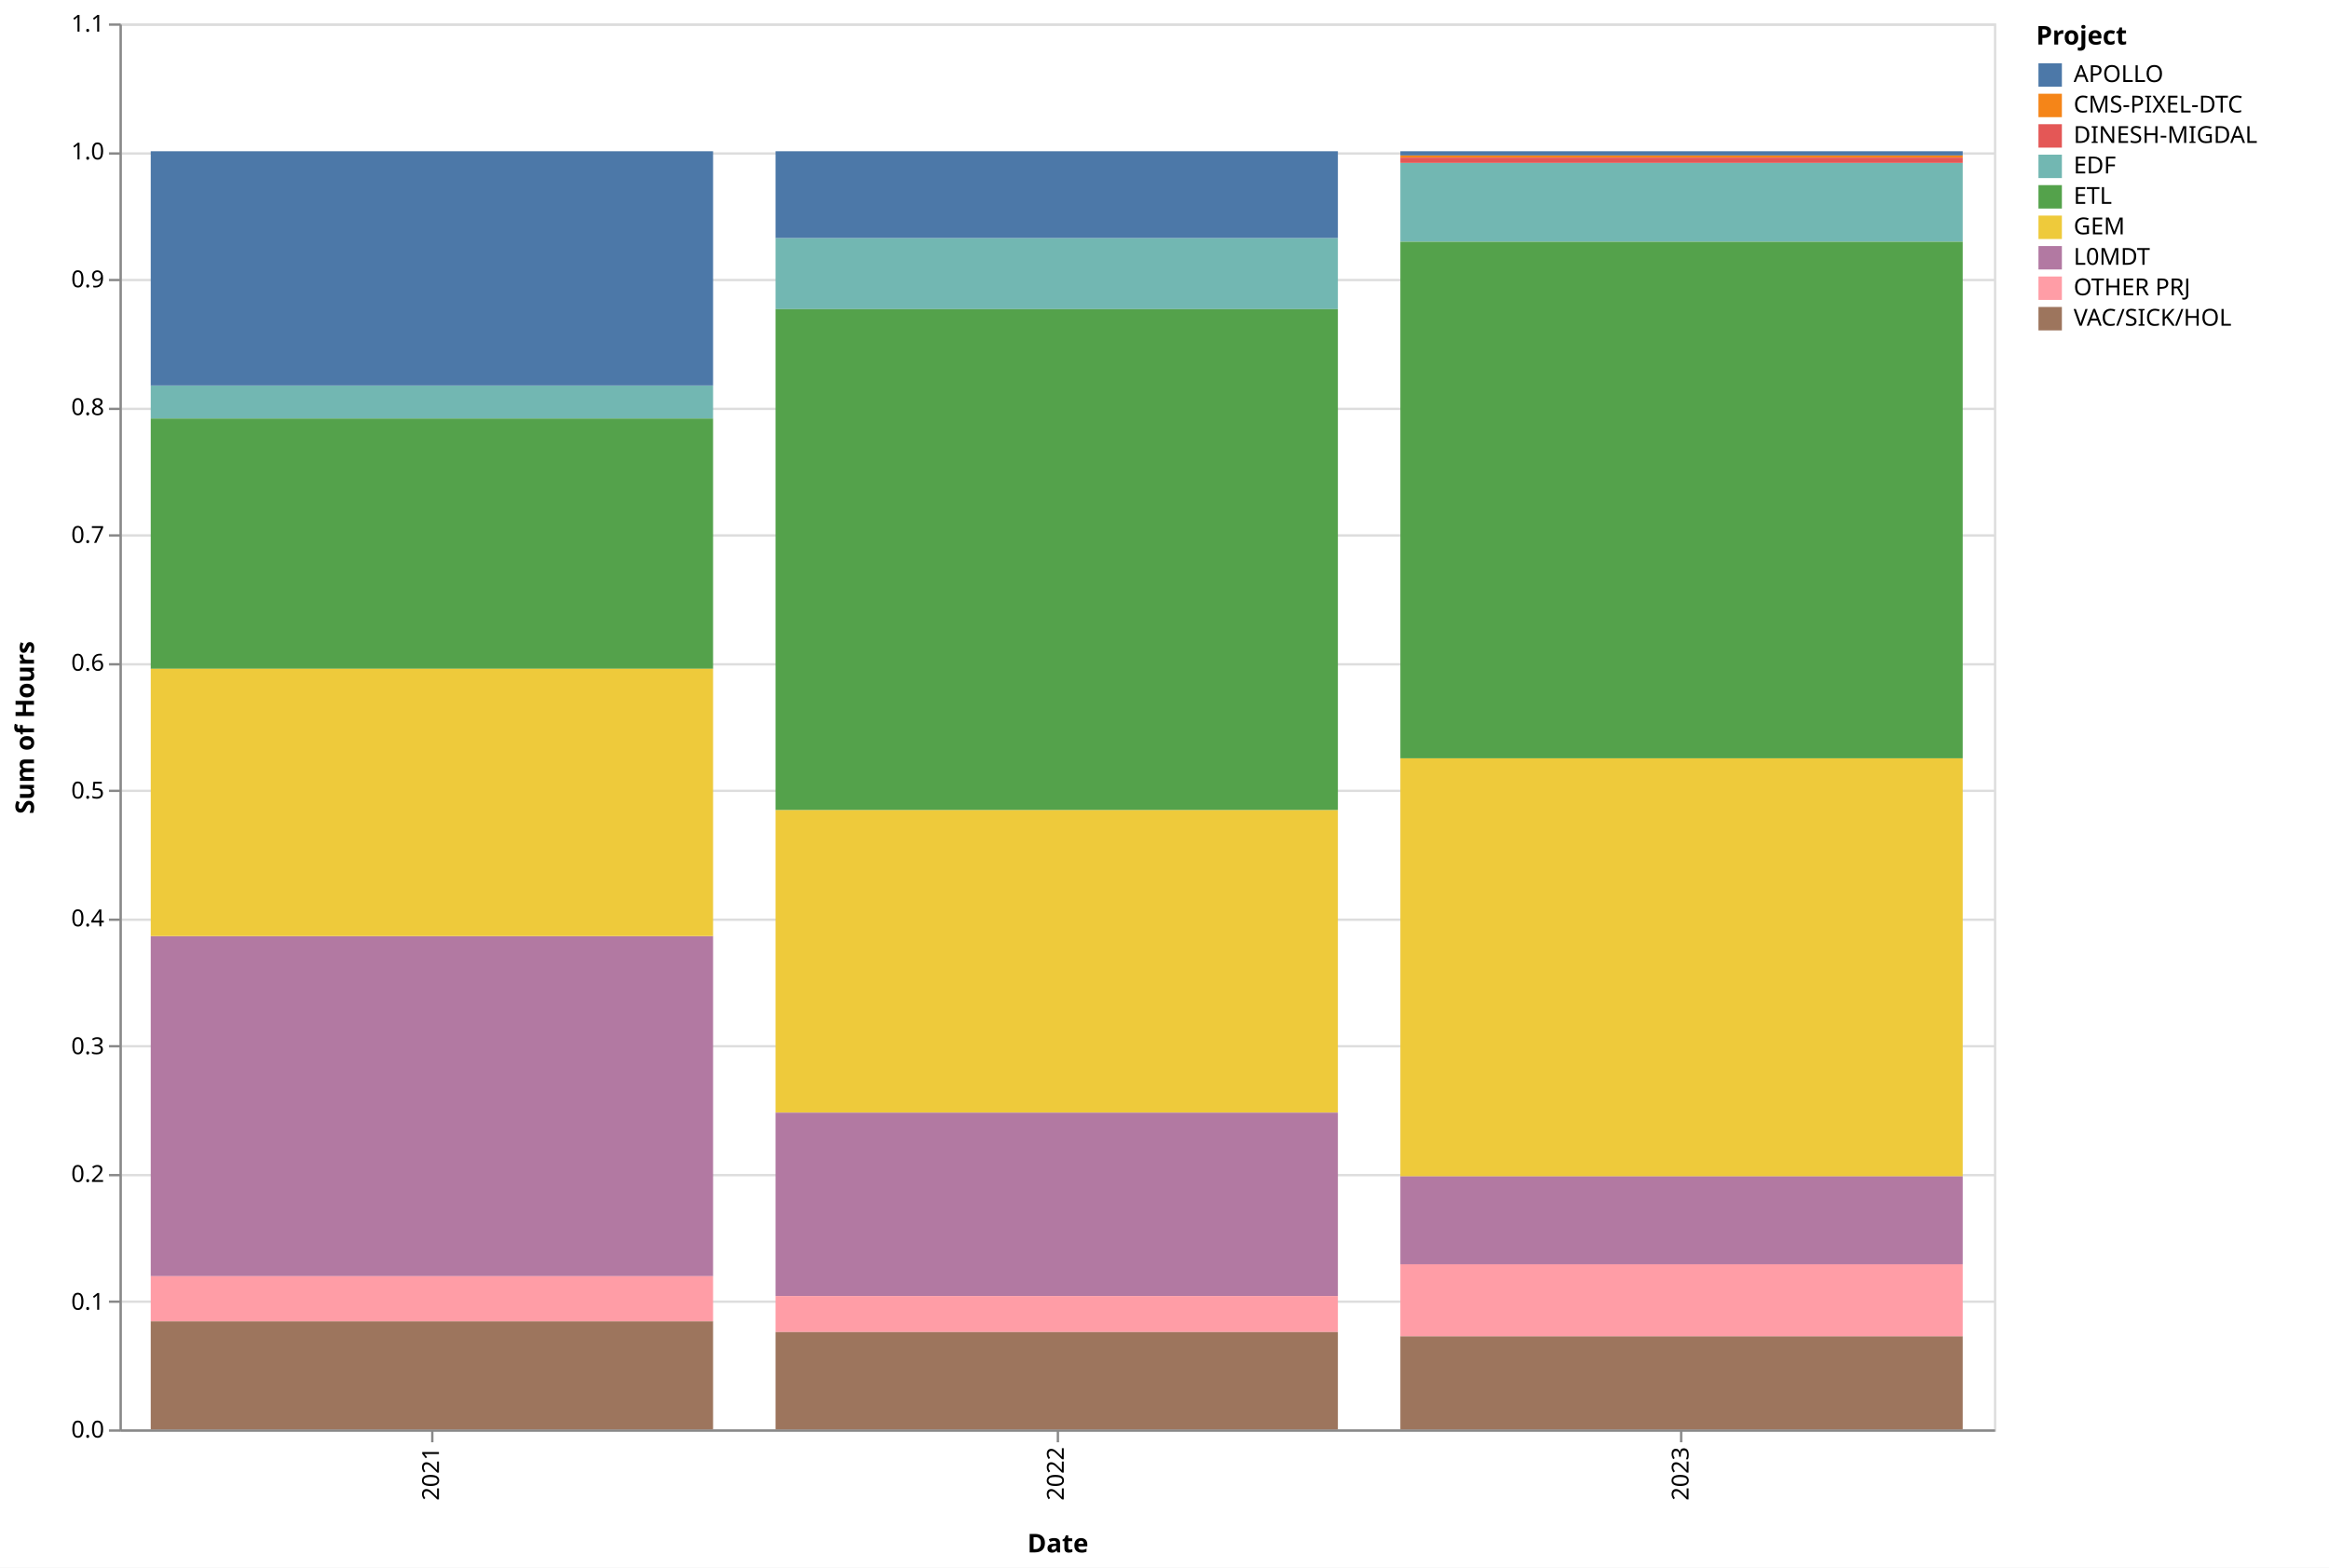
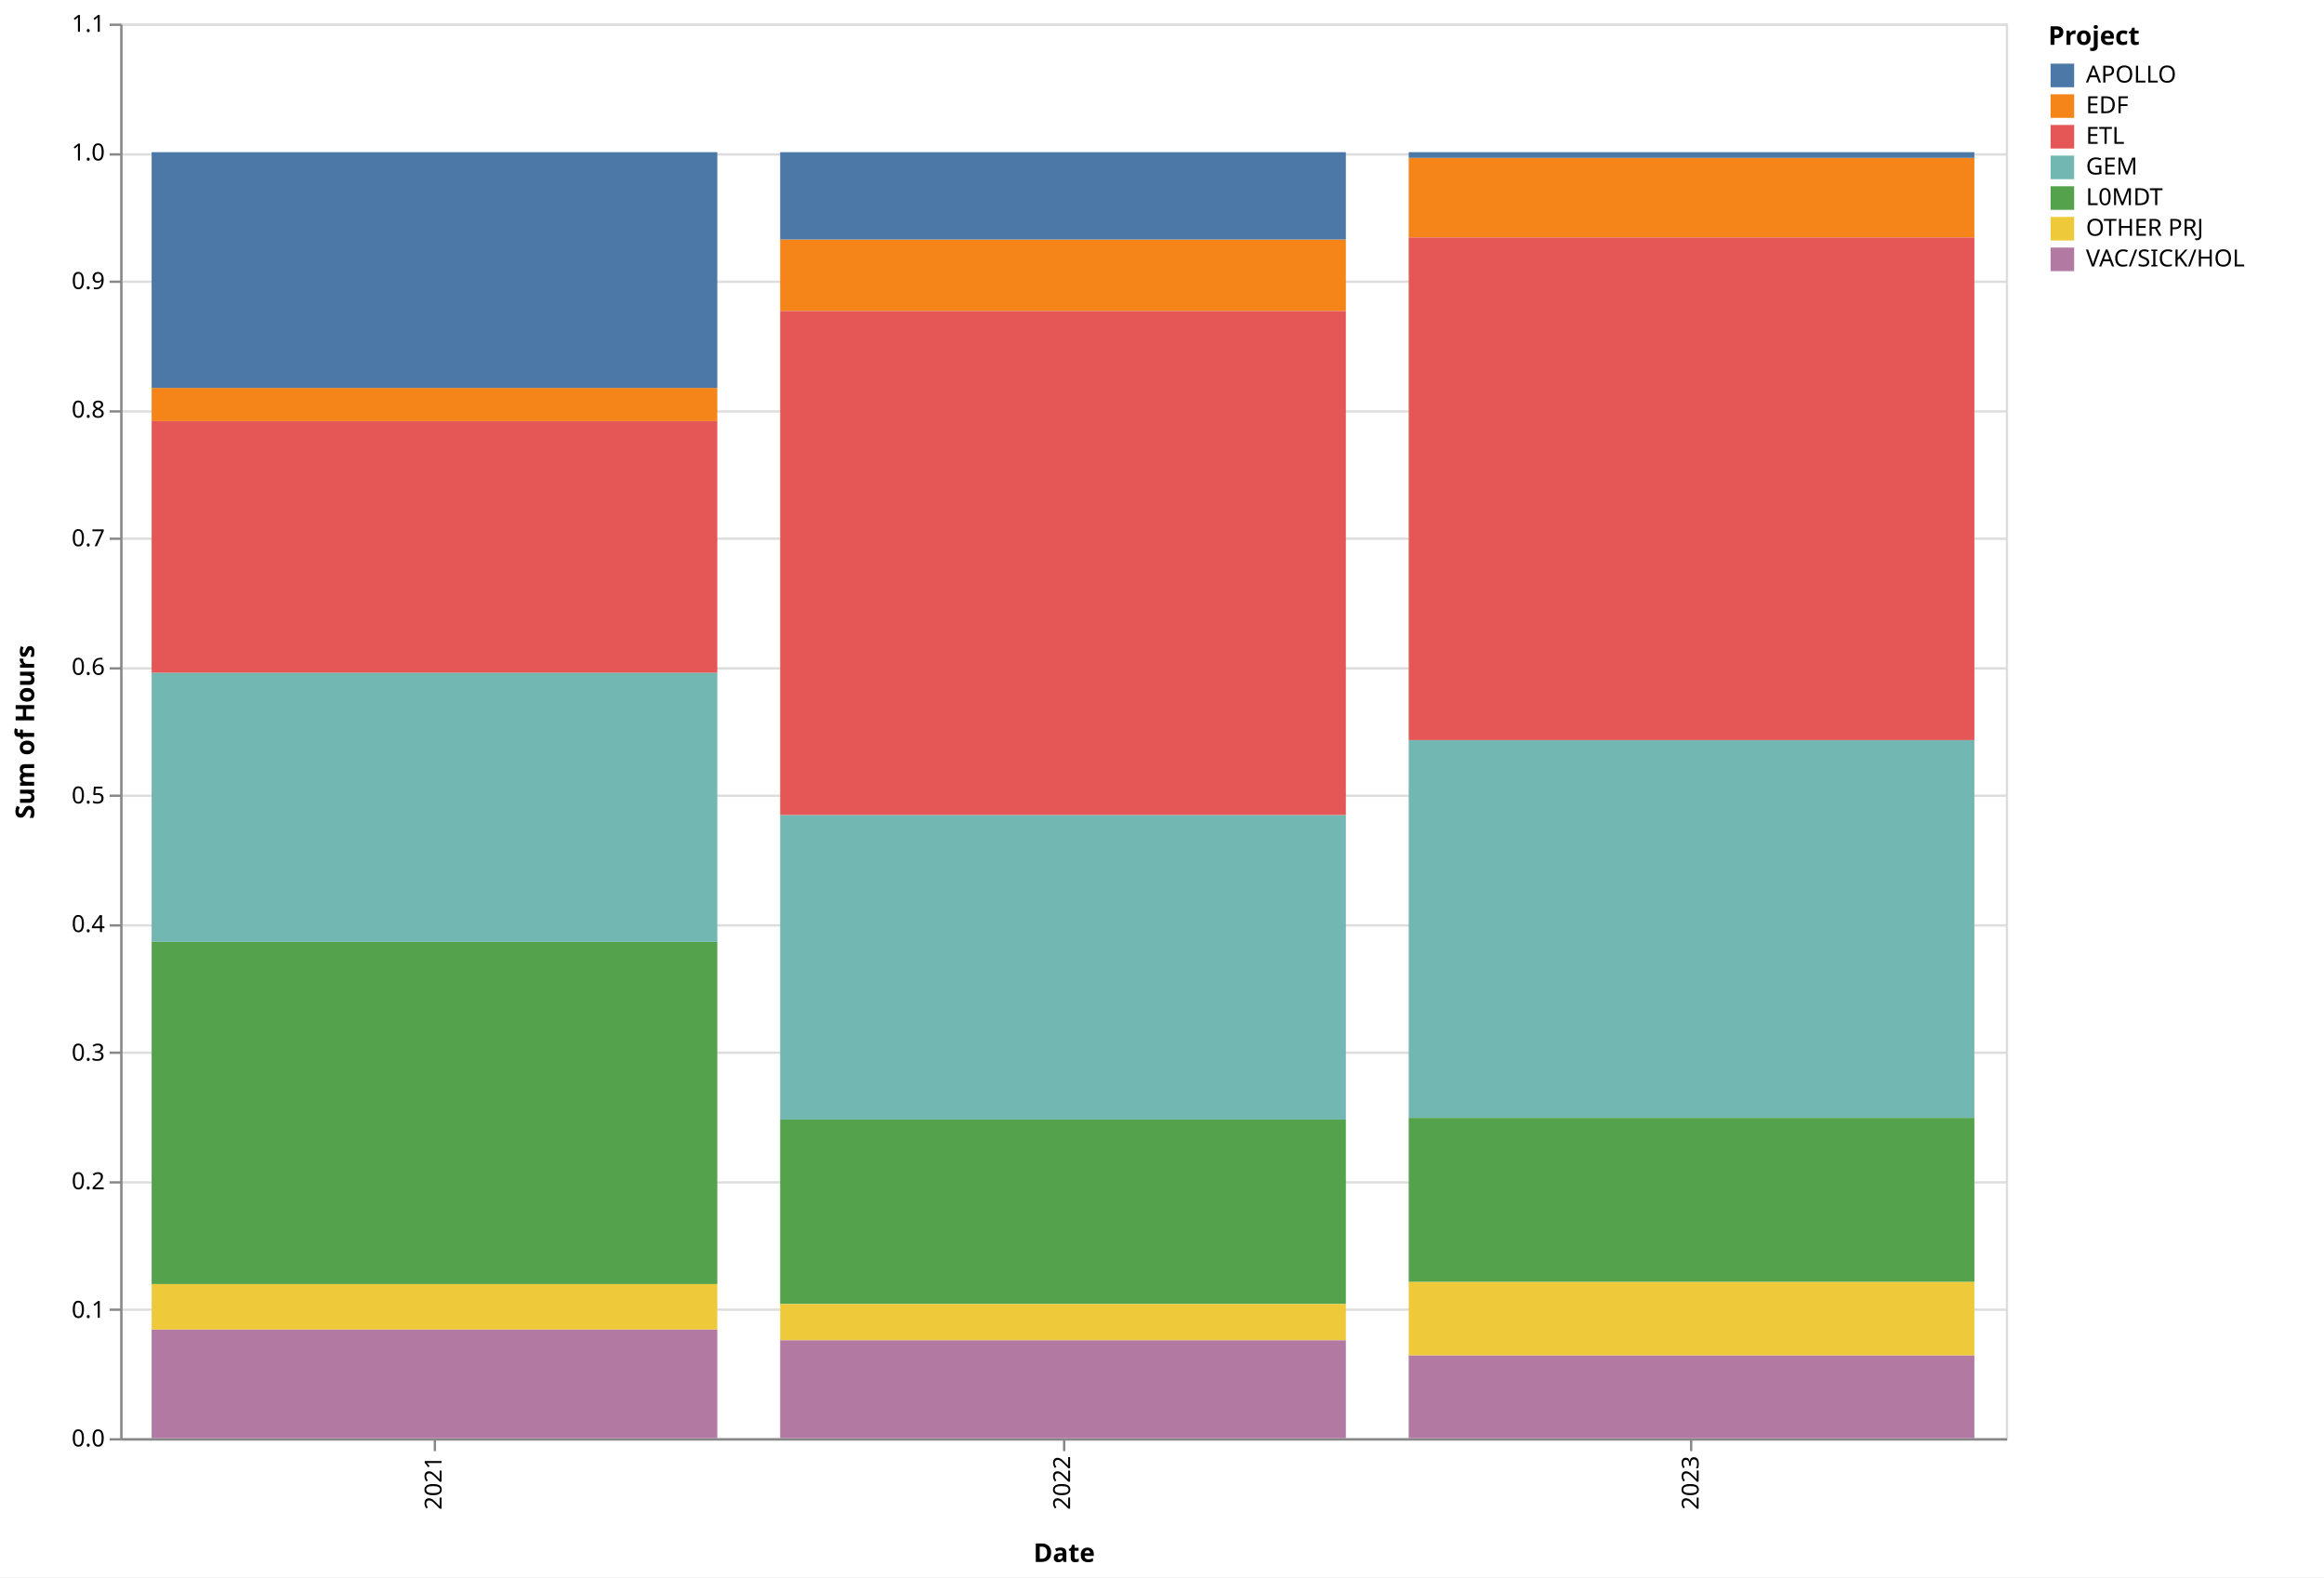
- <svg xmlns="http://www.w3.org/2000/svg" class="marks" width="994" height="669" viewBox="0 0 994 669" version="1.1">
-   <rect width="994" height="669" style="fill: white;" />
+ <svg xmlns="http://www.w3.org/2000/svg" class="marks" width="986" height="669" viewBox="0 0 986 669" version="1.1">
+   <rect width="986" height="669" style="fill: white;" />
  <g transform="translate(51,10)">
    <g class="mark-group role-frame root">
      <g transform="translate(0,0)">
        <path class="background" d="M0.5,0.5h800v600h-800Z" style="fill: none; stroke: #ddd;" />
        <g>
          <g class="mark-group role-axis">
            <g transform="translate(0.5,0.5)">
              <path class="background" d="M0,0h0v0h0Z" style="pointer-events: none; fill: none;" />
              <g>
                <g class="mark-rule role-axis-grid" style="pointer-events: none;">
                  <line transform="translate(0,600)" x2="800" y2="0" style="fill: none; stroke: #ddd; stroke-width: 1; opacity: 1;" />
                  <line transform="translate(0,545)" x2="800" y2="0" style="fill: none; stroke: #ddd; stroke-width: 1; opacity: 1;" />
                  <line transform="translate(0,491)" x2="800" y2="0" style="fill: none; stroke: #ddd; stroke-width: 1; opacity: 1;" />
                  <line transform="translate(0,436)" x2="800" y2="0" style="fill: none; stroke: #ddd; stroke-width: 1; opacity: 1;" />
                  <line transform="translate(0,382)" x2="800" y2="0" style="fill: none; stroke: #ddd; stroke-width: 1; opacity: 1;" />
                  <line transform="translate(0,327)" x2="800" y2="0" style="fill: none; stroke: #ddd; stroke-width: 1; opacity: 1;" />
                  <line transform="translate(0,273)" x2="800" y2="0" style="fill: none; stroke: #ddd; stroke-width: 1; opacity: 1;" />
                  <line transform="translate(0,218)" x2="800" y2="0" style="fill: none; stroke: #ddd; stroke-width: 1; opacity: 1;" />
                  <line transform="translate(0,164)" x2="800" y2="0" style="fill: none; stroke: #ddd; stroke-width: 1; opacity: 1;" />
                  <line transform="translate(0,109)" x2="800" y2="0" style="fill: none; stroke: #ddd; stroke-width: 1; opacity: 1;" />
                  <line transform="translate(0,55)" x2="800" y2="0" style="fill: none; stroke: #ddd; stroke-width: 1; opacity: 1;" />
                  <line transform="translate(0,0)" x2="800" y2="0" style="fill: none; stroke: #ddd; stroke-width: 1; opacity: 1;" />
                </g>
              </g>
              <path class="foreground" d="" style="pointer-events: none; display: none; fill: none;" />
            </g>
          </g>
          <g class="mark-group role-axis">
            <g transform="translate(0.5,600.5)">
              <path class="background" d="M0,0h0v0h0Z" style="pointer-events: none; fill: none;" />
              <g>
                <g class="mark-rule role-axis-tick" style="pointer-events: none;">
                  <line transform="translate(133,0)" x2="0" y2="5" style="fill: none; stroke: #888; stroke-width: 1; opacity: 1;" />
                  <line transform="translate(400,0)" x2="0" y2="5" style="fill: none; stroke: #888; stroke-width: 1; opacity: 1;" />
                  <line transform="translate(666,0)" x2="0" y2="5" style="fill: none; stroke: #888; stroke-width: 1; opacity: 1;" />
                </g>
                <g class="mark-text role-axis-label" style="pointer-events: none;">
                  <text text-anchor="end" transform="translate(132.8333,7) rotate(270) translate(0,3)" style="font-family: sans-serif; font-size: 10px; fill: #000; opacity: 1;">2021</text>
                  <text text-anchor="end" transform="translate(399.5,7) rotate(270) translate(0,3)" style="font-family: sans-serif; font-size: 10px; fill: #000; opacity: 1;">2022</text>
                  <text text-anchor="end" transform="translate(666.1667,7) rotate(270) translate(0,3)" style="font-family: sans-serif; font-size: 10px; fill: #000; opacity: 1;">2023</text>
                </g>
                <g class="mark-rule role-axis-domain" style="pointer-events: none;">
                  <line transform="translate(0,0)" x2="800" y2="0" style="fill: none; stroke: #888; stroke-width: 1; opacity: 1;" />
                </g>
                <g class="mark-text role-axis-title" style="pointer-events: none;">
                  <text text-anchor="middle" transform="translate(400,52)" style="font-family: sans-serif; font-size: 11px; font-weight: bold; fill: #000; opacity: 1;">Date</text>
                </g>
              </g>
              <path class="foreground" d="" style="pointer-events: none; display: none; fill: none;" />
            </g>
          </g>
          <g class="mark-group role-axis">
            <g transform="translate(0.5,0.5)">
              <path class="background" d="M0,0h0v0h0Z" style="pointer-events: none; fill: none;" />
              <g>
                <g class="mark-rule role-axis-tick" style="pointer-events: none;">
                  <line transform="translate(0,600)" x2="-5" y2="0" style="fill: none; stroke: #888; stroke-width: 1; opacity: 1;" />
                  <line transform="translate(0,545)" x2="-5" y2="0" style="fill: none; stroke: #888; stroke-width: 1; opacity: 1;" />
                  <line transform="translate(0,491)" x2="-5" y2="0" style="fill: none; stroke: #888; stroke-width: 1; opacity: 1;" />
                  <line transform="translate(0,436)" x2="-5" y2="0" style="fill: none; stroke: #888; stroke-width: 1; opacity: 1;" />
                  <line transform="translate(0,382)" x2="-5" y2="0" style="fill: none; stroke: #888; stroke-width: 1; opacity: 1;" />
                  <line transform="translate(0,327)" x2="-5" y2="0" style="fill: none; stroke: #888; stroke-width: 1; opacity: 1;" />
                  <line transform="translate(0,273)" x2="-5" y2="0" style="fill: none; stroke: #888; stroke-width: 1; opacity: 1;" />
                  <line transform="translate(0,218)" x2="-5" y2="0" style="fill: none; stroke: #888; stroke-width: 1; opacity: 1;" />
                  <line transform="translate(0,164)" x2="-5" y2="0" style="fill: none; stroke: #888; stroke-width: 1; opacity: 1;" />
                  <line transform="translate(0,109)" x2="-5" y2="0" style="fill: none; stroke: #888; stroke-width: 1; opacity: 1;" />
                  <line transform="translate(0,55)" x2="-5" y2="0" style="fill: none; stroke: #888; stroke-width: 1; opacity: 1;" />
                  <line transform="translate(0,0)" x2="-5" y2="0" style="fill: none; stroke: #888; stroke-width: 1; opacity: 1;" />
                </g>
                <g class="mark-text role-axis-label" style="pointer-events: none;">
                  <text text-anchor="end" transform="translate(-7,603)" style="font-family: sans-serif; font-size: 10px; fill: #000; opacity: 1;">0.0</text>
                  <text text-anchor="end" transform="translate(-7,548.4545)" style="font-family: sans-serif; font-size: 10px; fill: #000; opacity: 1;">0.1</text>
                  <text text-anchor="end" transform="translate(-7,493.9091)" style="font-family: sans-serif; font-size: 10px; fill: #000; opacity: 1;">0.2</text>
                  <text text-anchor="end" transform="translate(-7,439.3636)" style="font-family: sans-serif; font-size: 10px; fill: #000; opacity: 1;">0.3</text>
                  <text text-anchor="end" transform="translate(-7,384.8182)" style="font-family: sans-serif; font-size: 10px; fill: #000; opacity: 1;">0.4</text>
                  <text text-anchor="end" transform="translate(-7,330.2727)" style="font-family: sans-serif; font-size: 10px; fill: #000; opacity: 1;">0.5</text>
                  <text text-anchor="end" transform="translate(-7,275.7273)" style="font-family: sans-serif; font-size: 10px; fill: #000; opacity: 1;">0.6</text>
                  <text text-anchor="end" transform="translate(-7,221.1818)" style="font-family: sans-serif; font-size: 10px; fill: #000; opacity: 1;">0.7</text>
                  <text text-anchor="end" transform="translate(-7,166.6364)" style="font-family: sans-serif; font-size: 10px; fill: #000; opacity: 1;">0.8</text>
                  <text text-anchor="end" transform="translate(-7,112.0909)" style="font-family: sans-serif; font-size: 10px; fill: #000; opacity: 1;">0.9</text>
                  <text text-anchor="end" transform="translate(-7,57.54545)" style="font-family: sans-serif; font-size: 10px; fill: #000; opacity: 1;">1.0</text>
                  <text text-anchor="end" transform="translate(-7,3)" style="font-family: sans-serif; font-size: 10px; fill: #000; opacity: 1;">1.1</text>
                </g>
                <g class="mark-rule role-axis-domain" style="pointer-events: none;">
                  <line transform="translate(0,600)" x2="0" y2="-600" style="fill: none; stroke: #888; stroke-width: 1; opacity: 1;" />
                </g>
                <g class="mark-text role-axis-title" style="pointer-events: none;">
                  <text text-anchor="middle" transform="translate(-35,300) rotate(-90) translate(0,-2)" style="font-family: sans-serif; font-size: 11px; font-weight: bold; fill: #000; opacity: 1;">Sum of Hours</text>
                </g>
              </g>
              <path class="foreground" d="" style="pointer-events: none; display: none; fill: none;" />
            </g>
          </g>
          <g class="mark-rect role-mark marks">
-             <path d="M13.333,154.52h240v14.099h-240Z" style="fill: #72b7b2;" />
+             <path d="M13.333,154.52h240v14.099h-240Z" style="fill: #f58518;" />
            <path d="M13.333,54.545h240v99.975h-240Z" style="fill: #4c78a8;" />
-             <path d="M13.333,168.619h240v106.784h-240Z" style="fill: #54a24b;" />
-             <path d="M13.333,389.476h240v145.155h-240Z" style="fill: #b279a2;" />
-             <path d="M13.333,275.403h240v114.074h-240Z" style="fill: #eeca3b;" />
-             <path d="M13.333,553.858h240v46.142h-240Z" style="fill: #9d755d;" />
-             <path d="M13.333,534.632h240v19.226h-240Z" style="fill: #ff9da6;" />
-             <path d="M280,91.581h240v30.347h-240Z" style="fill: #72b7b2;" />
-             <path d="M280,335.658h240v129.176h-240Z" style="fill: #eeca3b;" />
-             <path d="M280,464.834h240v78.264h-240Z" style="fill: #b279a2;" />
-             <path d="M280,121.929h240v213.73h-240Z" style="fill: #54a24b;" />
-             <path d="M280,543.099h240v15.373h-240Z" style="fill: #ff9da6;" />
+             <path d="M13.333,168.619h240v106.784h-240Z" style="fill: #e45756;" />
+             <path d="M13.333,389.476h240v145.155h-240Z" style="fill: #54a24b;" />
+             <path d="M13.333,275.403h240v114.074h-240Z" style="fill: #72b7b2;" />
+             <path d="M13.333,553.858h240v46.142h-240Z" style="fill: #b279a2;" />
+             <path d="M13.333,534.632h240v19.226h-240Z" style="fill: #eeca3b;" />
+             <path d="M280,91.581h240v30.347h-240Z" style="fill: #f58518;" />
+             <path d="M280,335.658h240v129.176h-240Z" style="fill: #72b7b2;" />
+             <path d="M280,464.834h240v78.264h-240Z" style="fill: #54a24b;" />
+             <path d="M280,121.929h240v213.73h-240Z" style="fill: #e45756;" />
+             <path d="M280,543.099h240v15.373h-240Z" style="fill: #eeca3b;" />
            <path d="M280,54.545h240v37.036h-240Z" style="fill: #4c78a8;" />
-             <path d="M280,558.472h240v41.528h-240Z" style="fill: #9d755d;" />
-             <path d="M546.667,560.248h240v39.752h-240Z" style="fill: #9d755d;" />
-             <path d="M546.667,313.608h240v178.43h-240Z" style="fill: #eeca3b;" />
-             <path d="M546.667,59.514h240v33.653h-240Z" style="fill: #72b7b2;" />
-             <path d="M546.667,93.168h240v220.44h-240Z" style="fill: #54a24b;" />
-             <path d="M546.667,529.531h240v30.717h-240Z" style="fill: #ff9da6;" />
-             <path d="M546.667,492.038h240v37.493h-240Z" style="fill: #b279a2;" />
-             <path d="M546.667,54.545h240v1.807h-240Z" style="fill: #4c78a8;" />
-             <path d="M546.667,56.352h240v0.903h-240Z" style="fill: #f58518;" />
-             <path d="M546.667,57.256h240v2.259h-240Z" style="fill: #e45756;" />
+             <path d="M280,558.472h240v41.528h-240Z" style="fill: #b279a2;" />
+             <path d="M546.667,564.835h240v35.165h-240Z" style="fill: #b279a2;" />
+             <path d="M546.667,303.896h240v160.24h-240Z" style="fill: #72b7b2;" />
+             <path d="M546.667,56.943h240v33.766h-240Z" style="fill: #f58518;" />
+             <path d="M546.667,90.709h240v213.187h-240Z" style="fill: #e45756;" />
+             <path d="M546.667,533.666h240v31.169h-240Z" style="fill: #eeca3b;" />
+             <path d="M546.667,464.136h240v69.53h-240Z" style="fill: #54a24b;" />
+             <path d="M546.667,54.545h240v2.398h-240Z" style="fill: #4c78a8;" />
          </g>
          <g class="mark-group role-legend">
            <g transform="translate(818,0)">
-               <path class="background" d="M0,0h120v131h-120Z" style="pointer-events: none; fill: none;" />
+               <path class="background" d="M0,0h112v105h-112Z" style="pointer-events: none; fill: none;" />
              <g>
                <g class="mark-group role-legend-entry">
                  <g transform="translate(0,16)">
                    <path class="background" d="M0,0h0v0h0Z" style="pointer-events: none; fill: none;" />
                    <g>
                      <g class="mark-group role-scope">
                        <g transform="translate(0,0)">
-                           <path class="background" d="M0,0h120v11h-120Z" style="pointer-events: none; fill: none; opacity: 1;" />
+                           <path class="background" d="M0,0h112v11h-112Z" style="pointer-events: none; fill: none; opacity: 1;" />
                          <g>
                            <g class="mark-symbol role-legend-symbol" style="pointer-events: none;">
                              <path transform="translate(6,6)" d="M-5,-5h10v10h-10Z" style="fill: #4c78a8; stroke-width: 1.5; opacity: 1;" />
                            </g>
                            <g class="mark-text role-legend-label" style="pointer-events: none;">
                              <text text-anchor="start" transform="translate(16,9)" style="font-family: sans-serif; font-size: 10px; fill: #000; opacity: 1;">APOLLO</text>
                            </g>
                          </g>
                          <path class="foreground" d="" style="pointer-events: none; display: none; fill: none;" />
                        </g>
                        <g transform="translate(0,13)">
-                           <path class="background" d="M0,0h120v11h-120Z" style="pointer-events: none; fill: none; opacity: 1;" />
+                           <path class="background" d="M0,0h112v11h-112Z" style="pointer-events: none; fill: none; opacity: 1;" />
                          <g>
                            <g class="mark-symbol role-legend-symbol" style="pointer-events: none;">
                              <path transform="translate(6,6)" d="M-5,-5h10v10h-10Z" style="fill: #f58518; stroke-width: 1.5; opacity: 1;" />
                            </g>
                            <g class="mark-text role-legend-label" style="pointer-events: none;">
-                               <text text-anchor="start" transform="translate(16,9)" style="font-family: sans-serif; font-size: 10px; fill: #000; opacity: 1;">CMS-PIXEL-DTC</text>
+                               <text text-anchor="start" transform="translate(16,9)" style="font-family: sans-serif; font-size: 10px; fill: #000; opacity: 1;">EDF</text>
                            </g>
                          </g>
                          <path class="foreground" d="" style="pointer-events: none; display: none; fill: none;" />
                        </g>
                        <g transform="translate(0,26)">
-                           <path class="background" d="M0,0h120v11h-120Z" style="pointer-events: none; fill: none; opacity: 1;" />
+                           <path class="background" d="M0,0h112v11h-112Z" style="pointer-events: none; fill: none; opacity: 1;" />
                          <g>
                            <g class="mark-symbol role-legend-symbol" style="pointer-events: none;">
                              <path transform="translate(6,6)" d="M-5,-5h10v10h-10Z" style="fill: #e45756; stroke-width: 1.5; opacity: 1;" />
                            </g>
                            <g class="mark-text role-legend-label" style="pointer-events: none;">
-                               <text text-anchor="start" transform="translate(16,9)" style="font-family: sans-serif; font-size: 10px; fill: #000; opacity: 1;">DINESH-MIGDAL</text>
+                               <text text-anchor="start" transform="translate(16,9)" style="font-family: sans-serif; font-size: 10px; fill: #000; opacity: 1;">ETL</text>
                            </g>
                          </g>
                          <path class="foreground" d="" style="pointer-events: none; display: none; fill: none;" />
                        </g>
                        <g transform="translate(0,39)">
-                           <path class="background" d="M0,0h120v11h-120Z" style="pointer-events: none; fill: none; opacity: 1;" />
+                           <path class="background" d="M0,0h112v11h-112Z" style="pointer-events: none; fill: none; opacity: 1;" />
                          <g>
                            <g class="mark-symbol role-legend-symbol" style="pointer-events: none;">
                              <path transform="translate(6,6)" d="M-5,-5h10v10h-10Z" style="fill: #72b7b2; stroke-width: 1.5; opacity: 1;" />
                            </g>
                            <g class="mark-text role-legend-label" style="pointer-events: none;">
-                               <text text-anchor="start" transform="translate(16,9)" style="font-family: sans-serif; font-size: 10px; fill: #000; opacity: 1;">EDF</text>
+                               <text text-anchor="start" transform="translate(16,9)" style="font-family: sans-serif; font-size: 10px; fill: #000; opacity: 1;">GEM</text>
                            </g>
                          </g>
                          <path class="foreground" d="" style="pointer-events: none; display: none; fill: none;" />
                        </g>
                        <g transform="translate(0,52)">
-                           <path class="background" d="M0,0h120v11h-120Z" style="pointer-events: none; fill: none; opacity: 1;" />
+                           <path class="background" d="M0,0h112v11h-112Z" style="pointer-events: none; fill: none; opacity: 1;" />
                          <g>
                            <g class="mark-symbol role-legend-symbol" style="pointer-events: none;">
                              <path transform="translate(6,6)" d="M-5,-5h10v10h-10Z" style="fill: #54a24b; stroke-width: 1.5; opacity: 1;" />
                            </g>
                            <g class="mark-text role-legend-label" style="pointer-events: none;">
-                               <text text-anchor="start" transform="translate(16,9)" style="font-family: sans-serif; font-size: 10px; fill: #000; opacity: 1;">ETL</text>
+                               <text text-anchor="start" transform="translate(16,9)" style="font-family: sans-serif; font-size: 10px; fill: #000; opacity: 1;">L0MDT</text>
                            </g>
                          </g>
                          <path class="foreground" d="" style="pointer-events: none; display: none; fill: none;" />
                        </g>
                        <g transform="translate(0,65)">
-                           <path class="background" d="M0,0h120v11h-120Z" style="pointer-events: none; fill: none; opacity: 1;" />
+                           <path class="background" d="M0,0h112v11h-112Z" style="pointer-events: none; fill: none; opacity: 1;" />
                          <g>
                            <g class="mark-symbol role-legend-symbol" style="pointer-events: none;">
                              <path transform="translate(6,6)" d="M-5,-5h10v10h-10Z" style="fill: #eeca3b; stroke-width: 1.5; opacity: 1;" />
                            </g>
                            <g class="mark-text role-legend-label" style="pointer-events: none;">
-                               <text text-anchor="start" transform="translate(16,9)" style="font-family: sans-serif; font-size: 10px; fill: #000; opacity: 1;">GEM</text>
+                               <text text-anchor="start" transform="translate(16,9)" style="font-family: sans-serif; font-size: 10px; fill: #000; opacity: 1;">OTHER PRJ</text>
                            </g>
                          </g>
                          <path class="foreground" d="" style="pointer-events: none; display: none; fill: none;" />
                        </g>
                        <g transform="translate(0,78)">
-                           <path class="background" d="M0,0h120v11h-120Z" style="pointer-events: none; fill: none; opacity: 1;" />
+                           <path class="background" d="M0,0h112v11h-112Z" style="pointer-events: none; fill: none; opacity: 1;" />
                          <g>
                            <g class="mark-symbol role-legend-symbol" style="pointer-events: none;">
                              <path transform="translate(6,6)" d="M-5,-5h10v10h-10Z" style="fill: #b279a2; stroke-width: 1.5; opacity: 1;" />
-                             </g>
-                             <g class="mark-text role-legend-label" style="pointer-events: none;">
-                               <text text-anchor="start" transform="translate(16,9)" style="font-family: sans-serif; font-size: 10px; fill: #000; opacity: 1;">L0MDT</text>
-                             </g>
-                           </g>
-                           <path class="foreground" d="" style="pointer-events: none; display: none; fill: none;" />
-                         </g>
-                         <g transform="translate(0,91)">
-                           <path class="background" d="M0,0h120v11h-120Z" style="pointer-events: none; fill: none; opacity: 1;" />
-                           <g>
-                             <g class="mark-symbol role-legend-symbol" style="pointer-events: none;">
-                               <path transform="translate(6,6)" d="M-5,-5h10v10h-10Z" style="fill: #ff9da6; stroke-width: 1.5; opacity: 1;" />
-                             </g>
-                             <g class="mark-text role-legend-label" style="pointer-events: none;">
-                               <text text-anchor="start" transform="translate(16,9)" style="font-family: sans-serif; font-size: 10px; fill: #000; opacity: 1;">OTHER PRJ</text>
-                             </g>
-                           </g>
-                           <path class="foreground" d="" style="pointer-events: none; display: none; fill: none;" />
-                         </g>
-                         <g transform="translate(0,104)">
-                           <path class="background" d="M0,0h120v11h-120Z" style="pointer-events: none; fill: none; opacity: 1;" />
-                           <g>
-                             <g class="mark-symbol role-legend-symbol" style="pointer-events: none;">
-                               <path transform="translate(6,6)" d="M-5,-5h10v10h-10Z" style="fill: #9d755d; stroke-width: 1.5; opacity: 1;" />
                            </g>
                            <g class="mark-text role-legend-label" style="pointer-events: none;">
                              <text text-anchor="start" transform="translate(16,9)" style="font-family: sans-serif; font-size: 10px; fill: #000; opacity: 1;">VAC/SICK/HOL</text>
                            </g>
                          </g>
                          <path class="foreground" d="" style="pointer-events: none; display: none; fill: none;" />
                        </g>
                      </g>
                    </g>
                    <path class="foreground" d="" style="pointer-events: none; display: none; fill: none;" />
                  </g>
                </g>
                <g class="mark-text role-legend-title" style="pointer-events: none;">
                  <text text-anchor="start" transform="translate(0,9)" style="font-family: sans-serif; font-size: 11px; font-weight: bold; fill: #000; opacity: 1;">Project</text>
                </g>
              </g>
              <path class="foreground" d="" style="pointer-events: none; display: none; fill: none;" />
            </g>
          </g>
        </g>
        <path class="foreground" d="" style="display: none; fill: none;" />
      </g>
    </g>
  </g>
</svg>
